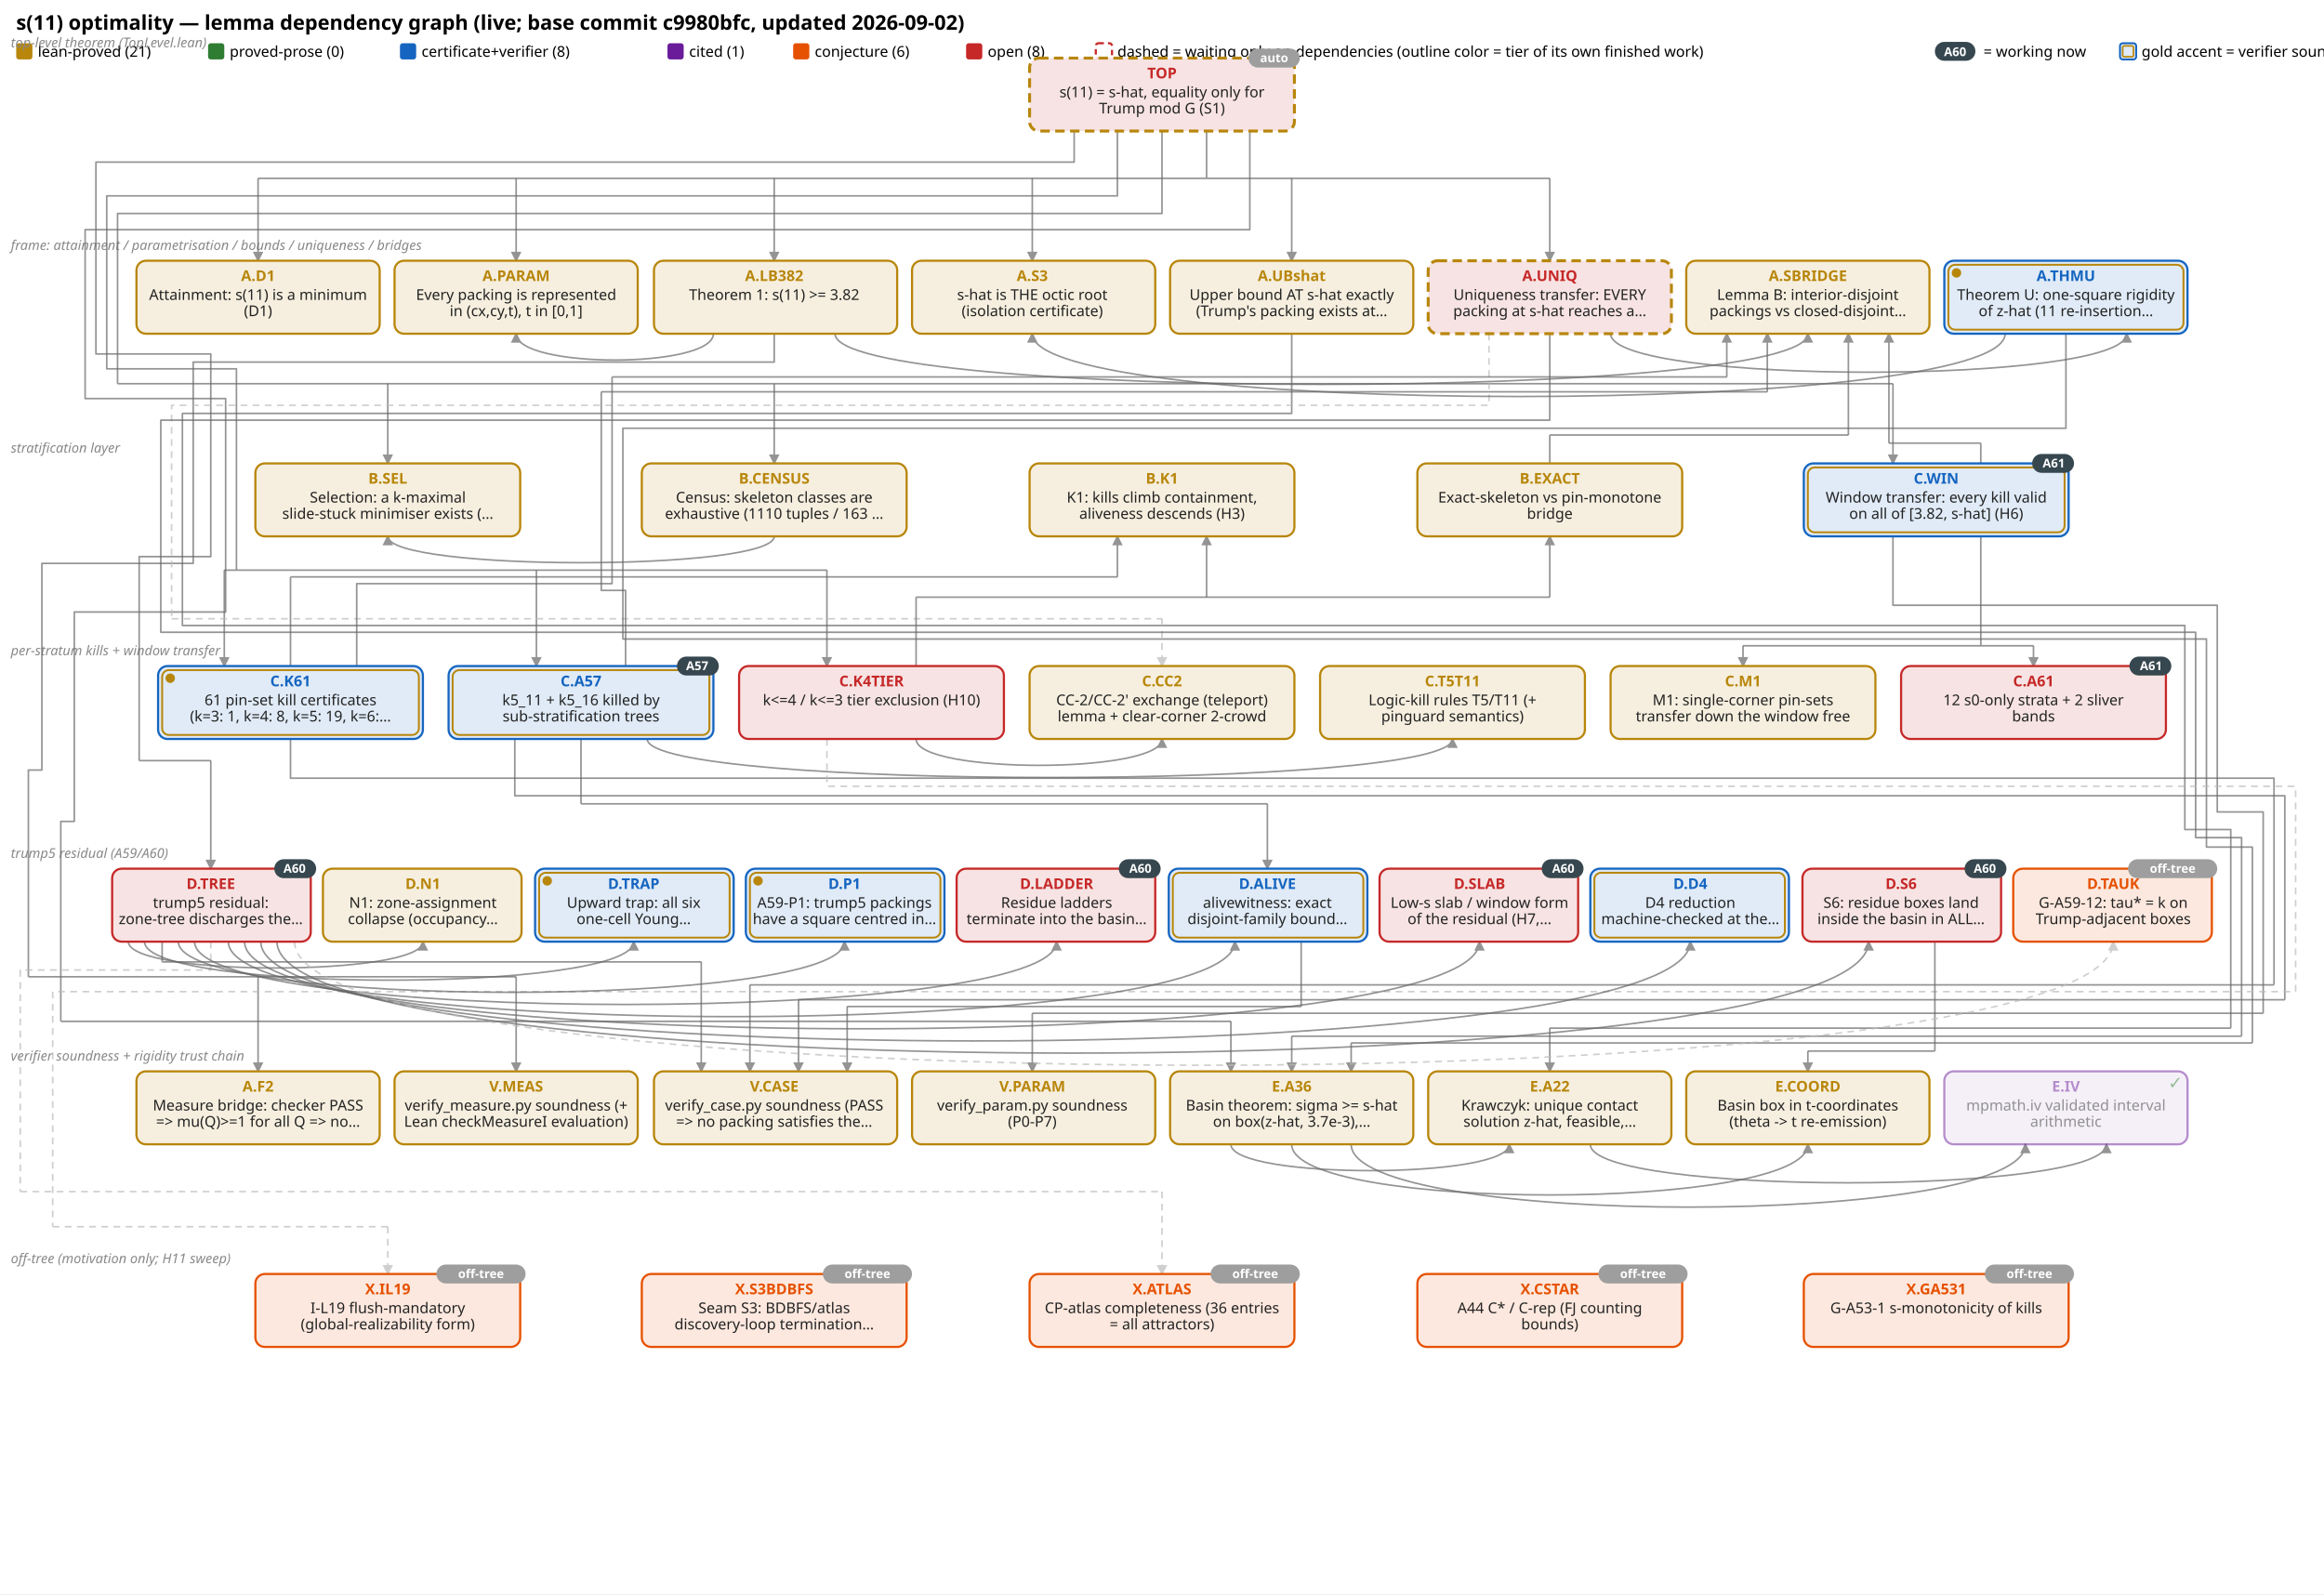
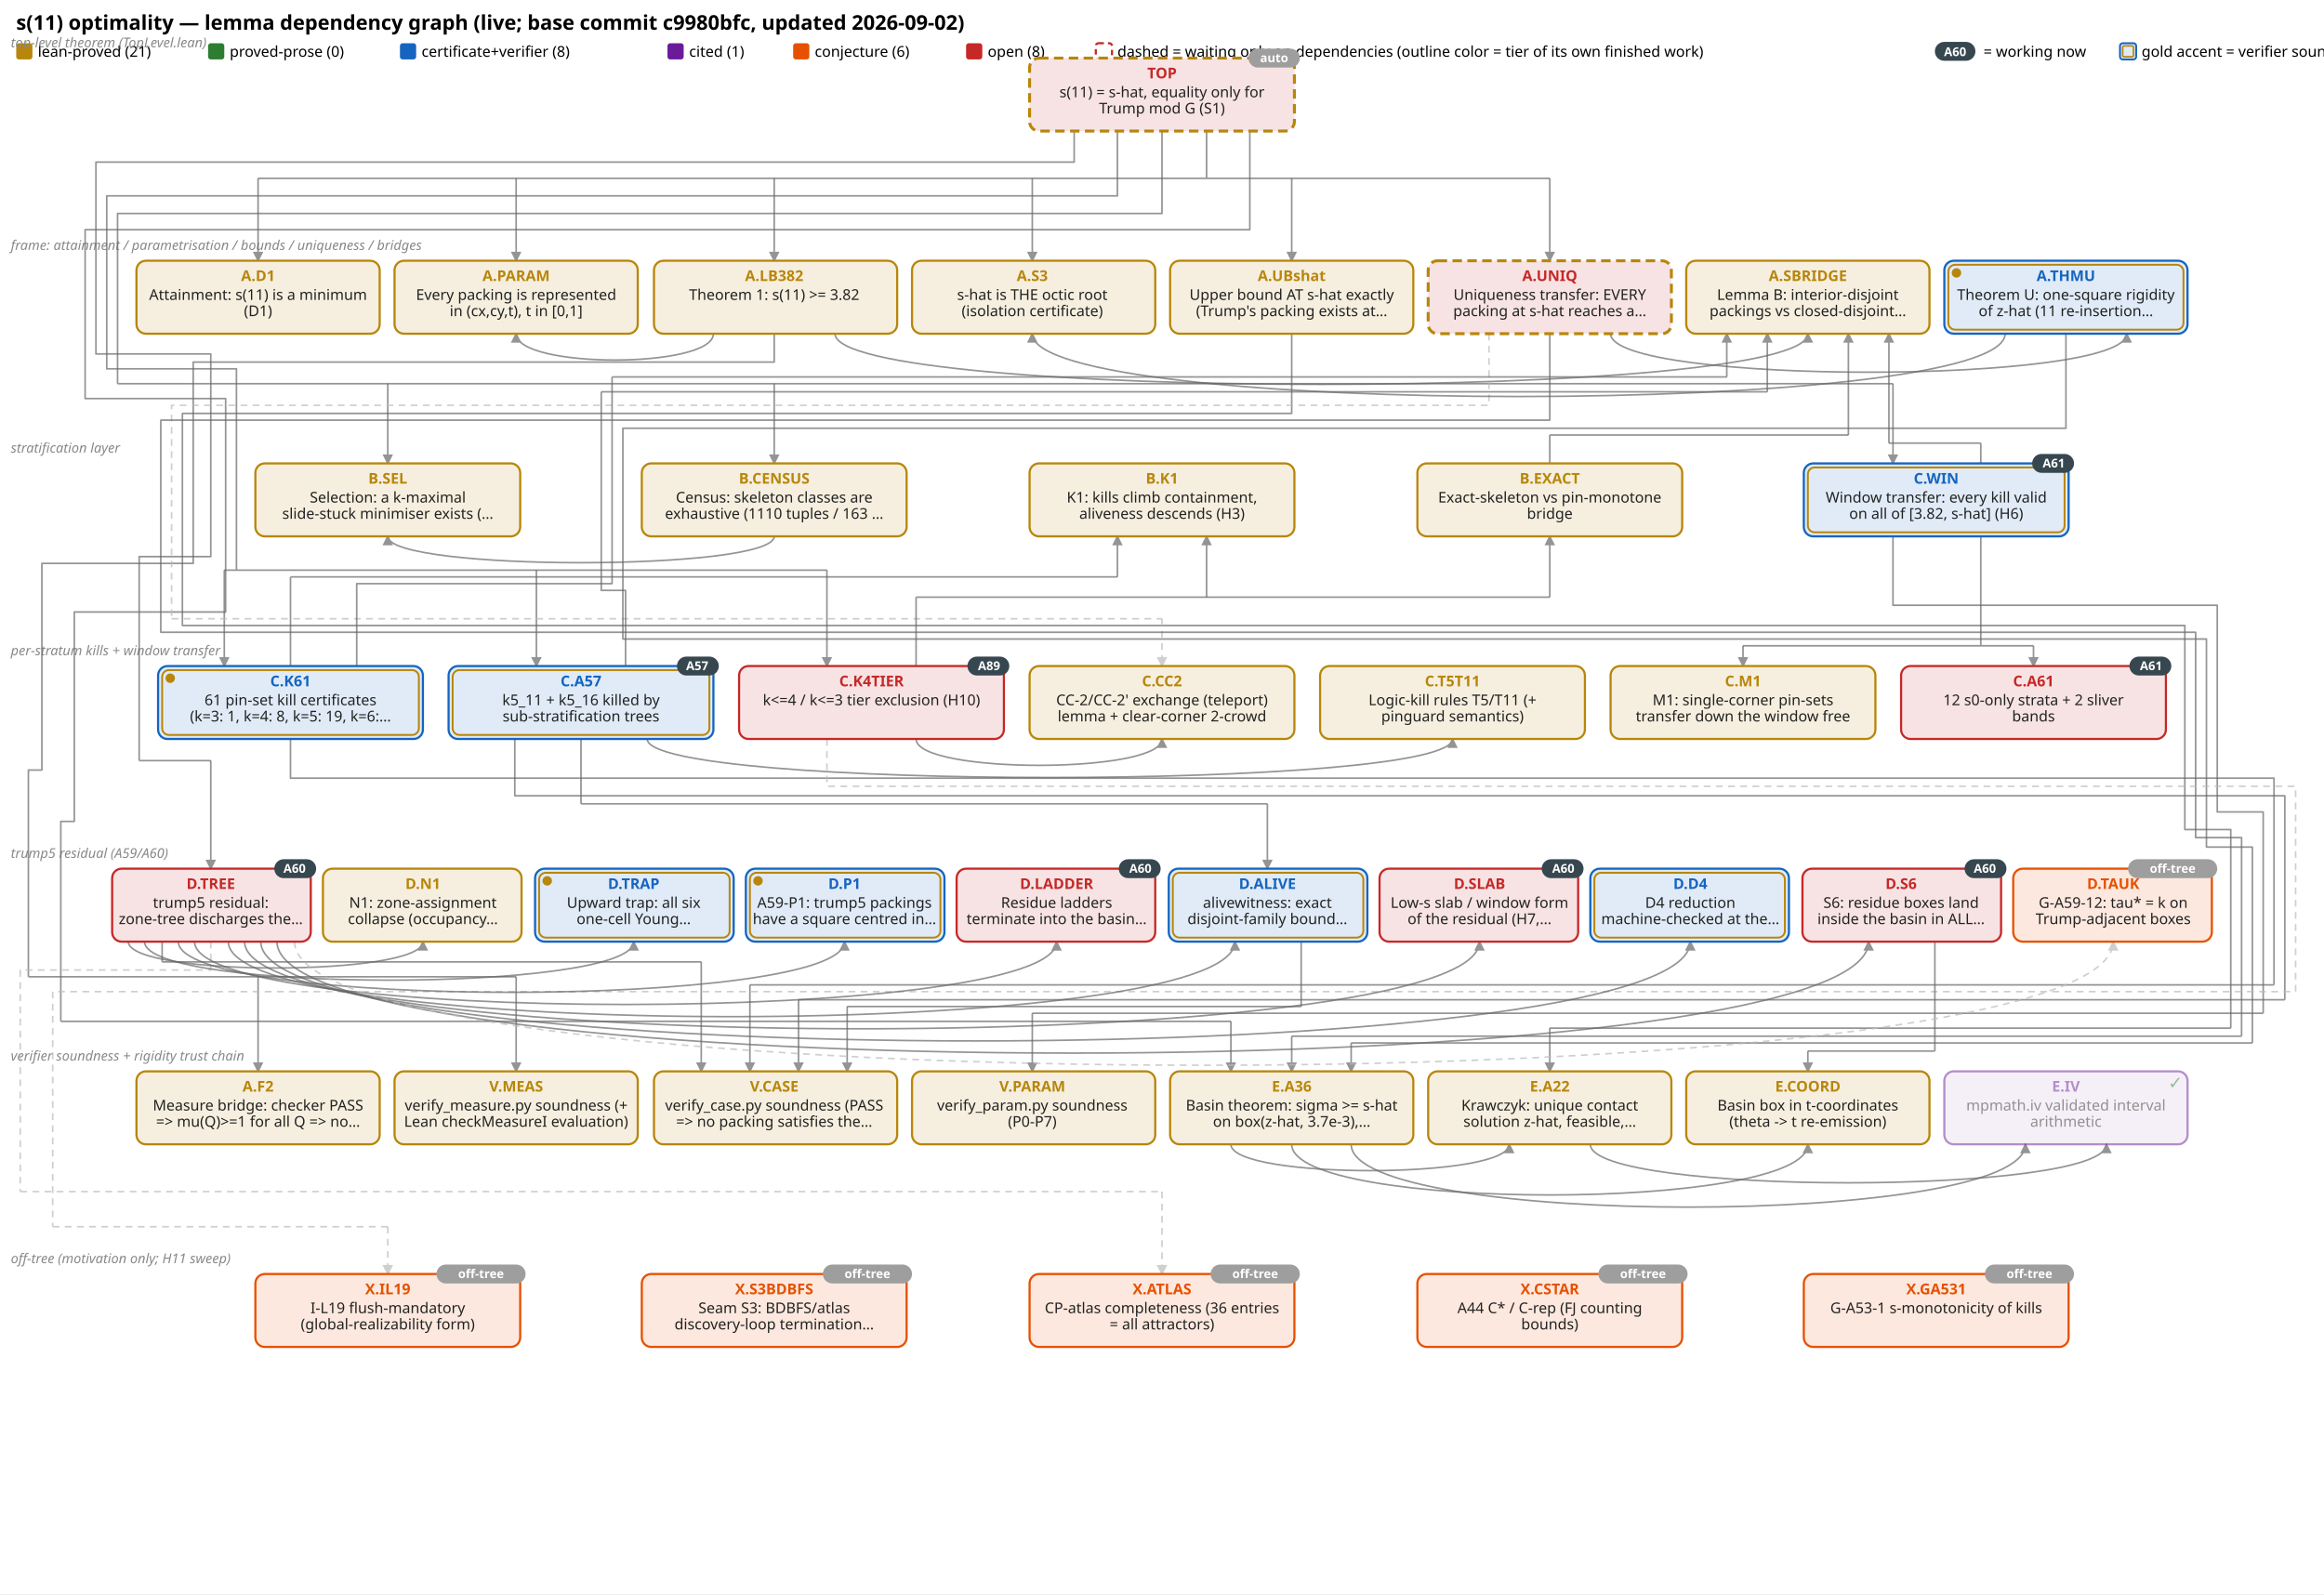
<svg xmlns="http://www.w3.org/2000/svg" width="1720" height="1180" font-family="Segoe UI, sans-serif" font-size="11">
  <defs>
    <marker id="arr" viewBox="0 0 10 10" refX="8.5" refY="5" markerWidth="6.5" markerHeight="6.5" orient="auto-start-reverse">
      <path d="M0,0 L10,5 L0,10 z" fill="#666" />
    </marker>
    <marker id="arrm" viewBox="0 0 10 10" refX="8.5" refY="5" markerWidth="6.5" markerHeight="6.5" orient="auto-start-reverse">
      <path d="M0,0 L10,5 L0,10 z" fill="#bbb" />
    </marker>
  </defs>
  <rect width="1720" height="1180" fill="white" />
  <text x="12" y="22" font-size="15" font-weight="bold">s(11) optimality — lemma dependency graph (live; base commit c9980bfc, updated 2026-09-02)</text>
  <rect x="12" y="32" width="12" height="12" fill="#b8860b" rx="2" />
  <text x="28" y="42">lean-proved (21)</text>
  <rect x="154" y="32" width="12" height="12" fill="#2e7d32" rx="2" />
  <text x="170" y="42">proved-prose (0)</text>
  <rect x="296" y="32" width="12" height="12" fill="#1565c0" rx="2" />
  <text x="312" y="42">certificate+verifier (8)</text>
  <rect x="494" y="32" width="12" height="12" fill="#6a1b9a" rx="2" />
  <text x="510" y="42">cited (1)</text>
  <rect x="587" y="32" width="12" height="12" fill="#e65100" rx="2" />
  <text x="603" y="42">conjecture (6)</text>
  <rect x="715" y="32" width="12" height="12" fill="#c62828" rx="2" />
  <text x="731" y="42">open (8)</text>
  <rect x="811" y="32" width="12" height="12" fill="none" stroke="#c62828" stroke-width="1.6" stroke-dasharray="4,3" rx="2" />
  <text x="827" y="42">dashed = waiting only on dependencies (outline color = tier of its own finished work)</text>
  <rect x="1432" y="31" width="30" height="14" rx="7" fill="#37474f" />
  <text x="1447" y="41.5" text-anchor="middle" fill="white" font-size="9" font-weight="bold">A60</text>
  <text x="1468" y="42">= working now</text>
  <rect x="1569" y="32" width="12" height="12" fill="#1565c0" fill-opacity="0.13" stroke="#1565c0" stroke-width="1.4" rx="2" />
  <rect x="1571" y="34" width="8" height="8" fill="none" stroke="#b8860b" stroke-width="1.2" rx="1" />
  <text x="1585" y="42">gold accent = verifier soundness Lean-proved · hover for details</text>
  <text x="8" y="35.0" font-size="10" fill="#888" font-style="italic">top-level theorem (TopLevel.lean)</text>
  <text x="8" y="185.0" font-size="10" fill="#888" font-style="italic">frame: attainment / parametrisation / bounds / uniqueness / bridges</text>
  <text x="8" y="335.0" font-size="10" fill="#888" font-style="italic">stratification layer</text>
  <text x="8" y="485.0" font-size="10" fill="#888" font-style="italic">per-stratum kills + window transfer</text>
  <text x="8" y="635.0" font-size="10" fill="#888" font-style="italic">trump5 residual (A59/A60)</text>
  <text x="8" y="785.0" font-size="10" fill="#888" font-style="italic">verifier soundness + rigidity trust chain</text>
  <text x="8" y="935.0" font-size="10" fill="#888" font-style="italic">off-tree (motivation only; H11 sweep)</text>
  <g>
    <path d="M 893 97 L 893 132 M 191 132 L 1147 132" fill="none" stroke="#666" stroke-width="1.2" opacity="0.7" stroke-linejoin="round" />
    <path d="M 191 132 L 191 193" fill="none" stroke="#666" stroke-width="1.2" opacity="0.7" marker-end="url(#arr)" />
    <path d="M 382 132 L 382 193" fill="none" stroke="#666" stroke-width="1.2" opacity="0.7" marker-end="url(#arr)" />
    <path d="M 573 132 L 573 193" fill="none" stroke="#666" stroke-width="1.2" opacity="0.7" marker-end="url(#arr)" />
    <path d="M 764 132 L 764 193" fill="none" stroke="#666" stroke-width="1.2" opacity="0.7" marker-end="url(#arr)" />
    <path d="M 956 132 L 956 193" fill="none" stroke="#666" stroke-width="1.2" opacity="0.7" marker-end="url(#arr)" />
    <path d="M 1147 132 L 1147 193" fill="none" stroke="#666" stroke-width="1.2" opacity="0.7" marker-end="url(#arr)" />
  </g>
  <g>
    <path d="M 860 97 L 860 158 L 87 158 L 87 284 M 87 284 L 1401 284" fill="none" stroke="#666" stroke-width="1.2" opacity="0.7" stroke-linejoin="round" />
    <path d="M 287 284 L 287 343" fill="none" stroke="#666" stroke-width="1.2" opacity="0.7" marker-end="url(#arr)" />
    <path d="M 573 284 L 573 343" fill="none" stroke="#666" stroke-width="1.2" opacity="0.7" marker-end="url(#arr)" />
    <path d="M 1401 284 L 1401 343" fill="none" stroke="#666" stroke-width="1.2" opacity="0.7" marker-end="url(#arr)" />
  </g>
  <g>
    <path d="M 827 97 L 827 145 L 79 145 L 79 273 L 175 273 L 175 422 M 166 422 L 612 422" fill="none" stroke="#666" stroke-width="1.2" opacity="0.7" stroke-linejoin="round" />
    <path d="M 166 422 L 166 493" fill="none" stroke="#666" stroke-width="1.2" opacity="0.7" marker-end="url(#arr)" />
    <path d="M 397 422 L 397 493" fill="none" stroke="#666" stroke-width="1.2" opacity="0.7" marker-end="url(#arr)" />
    <path d="M 612 422 L 612 493" fill="none" stroke="#666" stroke-width="1.2" opacity="0.7" marker-end="url(#arr)" />
  </g>
  <g>
    <path d="M 795 97 L 795 120 L 71 120 L 71 262 L 156 262 L 156 412 L 103 412 L 103 563 M 103 563 L 156 563" fill="none" stroke="#666" stroke-width="1.2" opacity="0.7" stroke-linejoin="round" />
    <path d="M 156 563 L 156 643" fill="none" stroke="#666" stroke-width="1.2" opacity="0.7" marker-end="url(#arr)" />
  </g>
  <g>
    <path d="M 925 97 L 925 170 L 63 170 L 63 295 L 167 295 L 167 453 L 55 453 L 55 608 L 45 608 L 45 756 M 45 756 L 911 756" fill="none" stroke="#666" stroke-width="1.2" opacity="0.7" stroke-linejoin="round" />
    <path d="M 911 756 L 911 793" fill="none" stroke="#666" stroke-width="1.2" opacity="0.7" marker-end="url(#arr)" />
  </g>
  <g>
    <path d="M 573 247 L 573 268 L 143 268 L 143 417 L 31 417 L 31 570 L 21 570 L 21 723 M 21 723 L 382 723" fill="none" stroke="#666" stroke-width="1.2" opacity="0.7" stroke-linejoin="round" />
    <path d="M 191 723 L 191 793" fill="none" stroke="#666" stroke-width="1.2" opacity="0.7" marker-end="url(#arr)" />
    <path d="M 382 723 L 382 793" fill="none" stroke="#666" stroke-width="1.2" opacity="0.7" marker-end="url(#arr)" />
  </g>
  <g>
    <path d="M 956 247 L 956 306 L 135 306 L 135 463 L 1617 463 L 1617 614 L 1651 614 L 1651 761 M 1147 761 L 1651 761" fill="none" stroke="#666" stroke-width="1.2" opacity="0.7" stroke-linejoin="round" />
    <path d="M 1147 761 L 1147 793" fill="none" stroke="#666" stroke-width="1.2" opacity="0.7" marker-end="url(#arr)" />
  </g>
  <g>
    <path d="M 1102 247 L 1102 300 L 127 300 L 127 458 M 127 458 L 860 458" fill="none" stroke="#bbb" stroke-width="1.2" stroke-dasharray="5,4" opacity="0.7" stroke-linejoin="round" />
    <path d="M 860 458 L 860 493" fill="none" stroke="#bbb" stroke-width="1.2" stroke-dasharray="5,4" opacity="0.7" marker-end="url(#arrm)" />
  </g>
  <g>
    <path d="M 1147 247 L 1147 311 L 119 311 L 119 468 L 1625 468 L 1625 620 L 1659 620 L 1659 767 M 956 767 L 1659 767" fill="none" stroke="#666" stroke-width="1.2" opacity="0.7" stroke-linejoin="round" />
    <path d="M 956 767 L 956 793" fill="none" stroke="#666" stroke-width="1.2" opacity="0.7" marker-end="url(#arr)" />
  </g>
  <g>
    <path d="M 1529 247 L 1529 317 L 461 317 L 461 473 L 1633 473 L 1633 627 L 1667 627 L 1667 772 M 1000 772 L 1667 772" fill="none" stroke="#666" stroke-width="1.2" opacity="0.7" stroke-linejoin="round" />
    <path d="M 1000 772 L 1000 793" fill="none" stroke="#666" stroke-width="1.2" opacity="0.7" marker-end="url(#arr)" />
  </g>
  <g>
    <path d="M 1147 343 L 1147 322 M 1147 322 L 1368 322" fill="none" stroke="#666" stroke-width="1.2" opacity="0.7" stroke-linejoin="round" />
    <path d="M 1368 322 L 1368 247" fill="none" stroke="#666" stroke-width="1.2" opacity="0.7" marker-end="url(#arr)" />
  </g>
  <g>
    <path d="M 1466 397 L 1466 478 M 1290 478 L 1505 478" fill="none" stroke="#666" stroke-width="1.2" opacity="0.7" stroke-linejoin="round" />
    <path d="M 1290 478 L 1290 493" fill="none" stroke="#666" stroke-width="1.2" opacity="0.7" marker-end="url(#arr)" />
    <path d="M 1505 478 L 1505 493" fill="none" stroke="#666" stroke-width="1.2" opacity="0.7" marker-end="url(#arr)" />
  </g>
  <g>
    <path d="M 1401 397 L 1401 448 L 1641 448 L 1641 601 L 1675 601 L 1675 750 M 764 750 L 1675 750" fill="none" stroke="#666" stroke-width="1.2" opacity="0.7" stroke-linejoin="round" />
    <path d="M 764 750 L 764 793" fill="none" stroke="#666" stroke-width="1.2" opacity="0.7" marker-end="url(#arr)" />
  </g>
  <g>
    <path d="M 1466 343 L 1466 328 M 1398 328 L 1466 328" fill="none" stroke="#666" stroke-width="1.2" opacity="0.7" stroke-linejoin="round" />
    <path d="M 1398 328 L 1398 247" fill="none" stroke="#666" stroke-width="1.2" opacity="0.7" marker-end="url(#arr)" />
  </g>
  <g>
    <path d="M 215 547 L 215 576 L 1683 576 L 1683 729 M 555 729 L 1683 729" fill="none" stroke="#666" stroke-width="1.2" opacity="0.7" stroke-linejoin="round" />
    <path d="M 555 729 L 555 793" fill="none" stroke="#666" stroke-width="1.2" opacity="0.7" marker-end="url(#arr)" />
  </g>
  <g>
    <path d="M 215 493 L 215 427 M 215 427 L 827 427" fill="none" stroke="#666" stroke-width="1.2" opacity="0.7" stroke-linejoin="round" />
    <path d="M 827 427 L 827 397" fill="none" stroke="#666" stroke-width="1.2" opacity="0.7" marker-end="url(#arr)" />
  </g>
  <g>
    <path d="M 264 493 L 264 432 L 453 432 L 453 279 M 453 279 L 1278 279" fill="none" stroke="#666" stroke-width="1.2" opacity="0.7" stroke-linejoin="round" />
    <path d="M 1278 279 L 1278 247" fill="none" stroke="#666" stroke-width="1.2" opacity="0.7" marker-end="url(#arr)" />
  </g>
  <g>
    <path d="M 381 547 L 381 589 L 1691 589 L 1691 740 M 591 740 L 1691 740" fill="none" stroke="#666" stroke-width="1.2" opacity="0.7" stroke-linejoin="round" />
    <path d="M 591 740 L 591 793" fill="none" stroke="#666" stroke-width="1.2" opacity="0.7" marker-end="url(#arr)" />
  </g>
  <g>
    <path d="M 430 547 L 430 595 M 430 595 L 938 595" fill="none" stroke="#666" stroke-width="1.2" opacity="0.7" stroke-linejoin="round" />
    <path d="M 938 595 L 938 643" fill="none" stroke="#666" stroke-width="1.2" opacity="0.7" marker-end="url(#arr)" />
  </g>
  <g>
    <path d="M 463 493 L 463 437 L 445 437 L 445 290 M 445 290 L 1308 290" fill="none" stroke="#666" stroke-width="1.2" opacity="0.7" stroke-linejoin="round" />
    <path d="M 1308 290 L 1308 247" fill="none" stroke="#666" stroke-width="1.2" opacity="0.7" marker-end="url(#arr)" />
  </g>
  <g>
    <path d="M 678 493 L 678 442 M 678 442 L 1147 442" fill="none" stroke="#666" stroke-width="1.2" opacity="0.7" stroke-linejoin="round" />
    <path d="M 893 442 L 893 397" fill="none" stroke="#666" stroke-width="1.2" opacity="0.7" marker-end="url(#arr)" />
    <path d="M 1147 442 L 1147 397" fill="none" stroke="#666" stroke-width="1.2" opacity="0.7" marker-end="url(#arr)" />
  </g>
  <g>
    <path d="M 612 547 L 612 582 L 1699 582 L 1699 734 L 39 734 L 39 908 M 39 908 L 287 908" fill="none" stroke="#bbb" stroke-width="1.2" stroke-dasharray="5,4" opacity="0.7" stroke-linejoin="round" />
    <path d="M 287 908 L 287 943" fill="none" stroke="#bbb" stroke-width="1.2" stroke-dasharray="5,4" opacity="0.7" marker-end="url(#arrm)" />
  </g>
  <g>
    <path d="M 120 697 L 120 712 M 120 712 L 519 712" fill="none" stroke="#666" stroke-width="1.2" opacity="0.7" stroke-linejoin="round" />
    <path d="M 519 712 L 519 793" fill="none" stroke="#666" stroke-width="1.2" opacity="0.7" marker-end="url(#arr)" />
  </g>
  <g>
    <path d="M 156 697 L 156 718 L 15 718 L 15 882 M 15 882 L 860 882" fill="none" stroke="#bbb" stroke-width="1.2" stroke-dasharray="5,4" opacity="0.7" stroke-linejoin="round" />
    <path d="M 860 882 L 860 943" fill="none" stroke="#bbb" stroke-width="1.2" stroke-dasharray="5,4" opacity="0.7" marker-end="url(#arrm)" />
  </g>
  <g>
    <path d="M 963 697 L 963 745 M 627 745 L 963 745" fill="none" stroke="#666" stroke-width="1.2" opacity="0.7" stroke-linejoin="round" />
    <path d="M 627 745 L 627 793" fill="none" stroke="#666" stroke-width="1.2" opacity="0.7" marker-end="url(#arr)" />
  </g>
  <g>
    <path d="M 1432 697 L 1432 778 M 1338 778 L 1432 778" fill="none" stroke="#666" stroke-width="1.2" opacity="0.7" stroke-linejoin="round" />
    <path d="M 1338 778 L 1338 793" fill="none" stroke="#666" stroke-width="1.2" opacity="0.7" marker-end="url(#arr)" />
  </g>
  <g>
    <path d="M 528 247 C 528 273 382 273 382 247" fill="none" stroke="#666" stroke-width="1.2" opacity="0.7" marker-end="url(#arr)" />
  </g>
  <g>
    <path d="M 573 397 C 573 423 287 423 287 397" fill="none" stroke="#666" stroke-width="1.2" opacity="0.7" marker-end="url(#arr)" />
  </g>
  <g>
    <path d="M 479 547 C 479 585 1075 585 1075 547" fill="none" stroke="#666" stroke-width="1.2" opacity="0.7" marker-end="url(#arr)" />
  </g>
  <g>
    <path d="M 678 547 C 678 573 860 573 860 547" fill="none" stroke="#666" stroke-width="1.2" opacity="0.7" marker-end="url(#arr)" />
  </g>
  <g>
    <path d="M 95 697 C 95 723 313 723 313 697" fill="none" stroke="#666" stroke-width="1.2" opacity="0.7" marker-end="url(#arr)" />
  </g>
  <g>
    <path d="M 107 697 C 107 735 469 735 469 697" fill="none" stroke="#666" stroke-width="1.2" opacity="0.7" marker-end="url(#arr)" />
  </g>
  <g>
    <path d="M 132 697 C 132 747 625 747 625 697" fill="none" stroke="#666" stroke-width="1.2" opacity="0.7" marker-end="url(#arr)" />
  </g>
  <g>
    <path d="M 144 697 C 144 759 782 759 782 697" fill="none" stroke="#666" stroke-width="1.2" opacity="0.7" marker-end="url(#arr)" />
  </g>
  <g>
    <path d="M 169 697 C 169 771 914 771 914 697" fill="none" stroke="#666" stroke-width="1.2" opacity="0.7" marker-end="url(#arr)" />
  </g>
  <g>
    <path d="M 181 697 C 181 783 1095 783 1095 697" fill="none" stroke="#666" stroke-width="1.2" opacity="0.7" marker-end="url(#arr)" />
  </g>
  <g>
    <path d="M 193 697 C 193 795 1251 795 1251 697" fill="none" stroke="#666" stroke-width="1.2" opacity="0.7" marker-end="url(#arr)" />
  </g>
  <g>
    <path d="M 205 697 C 205 807 1383 807 1383 697" fill="none" stroke="#666" stroke-width="1.2" opacity="0.7" marker-end="url(#arr)" />
  </g>
  <g>
    <path d="M 218 697 C 218 819 1564 819 1564 697" fill="none" stroke="#bbb" stroke-width="1.2" stroke-dasharray="5,4" opacity="0.7" marker-end="url(#arrm)" />
  </g>
  <g>
    <path d="M 911 847 C 911 873 1117 873 1117 847" fill="none" stroke="#666" stroke-width="1.2" opacity="0.7" marker-end="url(#arr)" />
  </g>
  <g>
    <path d="M 1000 847 C 1000 909 1499 909 1499 847" fill="none" stroke="#666" stroke-width="1.2" opacity="0.7" marker-end="url(#arr)" />
  </g>
  <g>
    <path d="M 956 847 C 956 897 1338 897 1338 847" fill="none" stroke="#666" stroke-width="1.2" opacity="0.7" marker-end="url(#arr)" />
  </g>
  <g>
    <path d="M 1177 847 C 1177 885 1559 885 1559 847" fill="none" stroke="#666" stroke-width="1.2" opacity="0.7" marker-end="url(#arr)" />
  </g>
  <g>
    <path d="M 618 247 C 618 297 1338 297 1338 247" fill="none" stroke="#666" stroke-width="1.2" opacity="0.7" marker-end="url(#arr)" />
  </g>
  <g>
    <path d="M 1192 247 C 1192 285 1574 285 1574 247" fill="none" stroke="#666" stroke-width="1.2" opacity="0.7" marker-end="url(#arr)" />
  </g>
  <g>
    <path d="M 1484 247 C 1484 309 764 309 764 247" fill="none" stroke="#666" stroke-width="1.2" opacity="0.7" marker-end="url(#arr)" />
  </g>
  <g>
    <rect x="762" y="43" width="196" height="54" rx="7" fill="white" />
    <rect x="762" y="43" width="196" height="54" rx="7" fill="#c62828" fill-opacity="0.13" stroke="#b8860b" stroke-width="2.2" stroke-dasharray="7,4" />
    <text x="860" y="58" text-anchor="middle" font-weight="bold" fill="#c62828">TOP</text>
    <text x="860" y="72" text-anchor="middle" fill="#222">s(11) = s-hat, equality only for</text>
    <text x="860" y="84" text-anchor="middle" fill="#222">Trump mod G (S1)</text>
    <rect x="924" y="36" width="38" height="14" rx="7" fill="#9e9e9e" />
    <text x="943" y="46" text-anchor="middle" fill="white" font-size="9" font-weight="bold">auto</text>
  </g>
  <g>
    <rect x="101" y="193" width="180" height="54" rx="7" fill="white" />
    <rect x="101" y="193" width="180" height="54" rx="7" fill="#b8860b" fill-opacity="0.13" stroke="#b8860b" stroke-width="1.6" />
    <text x="191" y="208" text-anchor="middle" font-weight="bold" fill="#b8860b">A.D1</text>
    <text x="191" y="222" text-anchor="middle" fill="#222">Attainment: s(11) is a minimum</text>
    <text x="191" y="234" text-anchor="middle" fill="#222">(D1)</text>
  </g>
  <g>
    <rect x="292" y="193" width="180" height="54" rx="7" fill="white" />
    <rect x="292" y="193" width="180" height="54" rx="7" fill="#b8860b" fill-opacity="0.13" stroke="#b8860b" stroke-width="1.6" />
    <text x="382" y="208" text-anchor="middle" font-weight="bold" fill="#b8860b">A.PARAM</text>
    <text x="382" y="222" text-anchor="middle" fill="#222">Every packing is represented</text>
    <text x="382" y="234" text-anchor="middle" fill="#222">in (cx,cy,t), t in [0,1]</text>
  </g>
  <g>
    <rect x="484" y="193" width="180" height="54" rx="7" fill="white" />
    <rect x="484" y="193" width="180" height="54" rx="7" fill="#b8860b" fill-opacity="0.13" stroke="#b8860b" stroke-width="1.6" />
    <text x="573" y="208" text-anchor="middle" font-weight="bold" fill="#b8860b">A.LB382</text>
    <text x="573" y="222" text-anchor="middle" fill="#222">Theorem 1: s(11) &gt;= 3.82</text>
  </g>
  <g>
    <rect x="675" y="193" width="180" height="54" rx="7" fill="white" />
    <rect x="675" y="193" width="180" height="54" rx="7" fill="#b8860b" fill-opacity="0.13" stroke="#b8860b" stroke-width="1.6" />
    <text x="764" y="208" text-anchor="middle" font-weight="bold" fill="#b8860b">A.S3</text>
    <text x="764" y="222" text-anchor="middle" fill="#222">s-hat is THE octic root</text>
    <text x="764" y="234" text-anchor="middle" fill="#222">(isolation certificate)</text>
  </g>
  <g>
    <rect x="866" y="193" width="180" height="54" rx="7" fill="white" />
    <rect x="866" y="193" width="180" height="54" rx="7" fill="#b8860b" fill-opacity="0.13" stroke="#b8860b" stroke-width="1.6" />
    <text x="956" y="208" text-anchor="middle" font-weight="bold" fill="#b8860b">A.UBshat</text>
    <text x="956" y="222" text-anchor="middle" fill="#222">Upper bound AT s-hat exactly</text>
    <text x="956" y="234" text-anchor="middle" fill="#222">(Trump's packing exists at…</text>
  </g>
  <g>
    <rect x="1057" y="193" width="180" height="54" rx="7" fill="white" />
    <rect x="1057" y="193" width="180" height="54" rx="7" fill="#c62828" fill-opacity="0.13" stroke="#b8860b" stroke-width="2.2" stroke-dasharray="7,4" />
    <text x="1147" y="208" text-anchor="middle" font-weight="bold" fill="#c62828">A.UNIQ</text>
    <text x="1147" y="222" text-anchor="middle" fill="#222">Uniqueness transfer: EVERY</text>
    <text x="1147" y="234" text-anchor="middle" fill="#222">packing at s-hat reaches a…</text>
  </g>
  <g>
    <rect x="1248" y="193" width="180" height="54" rx="7" fill="white" />
    <rect x="1248" y="193" width="180" height="54" rx="7" fill="#b8860b" fill-opacity="0.13" stroke="#b8860b" stroke-width="1.6" />
    <text x="1338" y="208" text-anchor="middle" font-weight="bold" fill="#b8860b">A.SBRIDGE</text>
    <text x="1338" y="222" text-anchor="middle" fill="#222">Lemma B: interior-disjoint</text>
    <text x="1338" y="234" text-anchor="middle" fill="#222">packings vs closed-disjoint…</text>
  </g>
  <g>
    <rect x="1439" y="193" width="180" height="54" rx="7" fill="white" />
    <rect x="1439" y="193" width="180" height="54" rx="7" fill="#1565c0" fill-opacity="0.13" stroke="#1565c0" stroke-width="1.6" />
    <rect x="1442" y="196" width="174" height="48" rx="5" fill="none" stroke="#b8860b" stroke-width="1.4" />
    <circle cx="1448" cy="202" r="3.5" fill="#b8860b" />
    <text x="1529" y="208" text-anchor="middle" font-weight="bold" fill="#1565c0">A.THMU</text>
    <text x="1529" y="222" text-anchor="middle" fill="#222">Theorem U: one-square rigidity</text>
    <text x="1529" y="234" text-anchor="middle" fill="#222">of z-hat (11 re-insertion…</text>
  </g>
  <g>
    <rect x="189" y="343" width="196" height="54" rx="7" fill="white" />
    <rect x="189" y="343" width="196" height="54" rx="7" fill="#b8860b" fill-opacity="0.13" stroke="#b8860b" stroke-width="1.6" />
    <text x="287" y="358" text-anchor="middle" font-weight="bold" fill="#b8860b">B.SEL</text>
    <text x="287" y="372" text-anchor="middle" fill="#222">Selection: a k-maximal</text>
    <text x="287" y="384" text-anchor="middle" fill="#222">slide-stuck minimiser exists (…</text>
  </g>
  <g>
    <rect x="475" y="343" width="196" height="54" rx="7" fill="white" />
    <rect x="475" y="343" width="196" height="54" rx="7" fill="#b8860b" fill-opacity="0.13" stroke="#b8860b" stroke-width="1.6" />
    <text x="573" y="358" text-anchor="middle" font-weight="bold" fill="#b8860b">B.CENSUS</text>
    <text x="573" y="372" text-anchor="middle" fill="#222">Census: skeleton classes are</text>
    <text x="573" y="384" text-anchor="middle" fill="#222">exhaustive (1110 tuples / 163 …</text>
  </g>
  <g>
    <rect x="762" y="343" width="196" height="54" rx="7" fill="white" />
    <rect x="762" y="343" width="196" height="54" rx="7" fill="#b8860b" fill-opacity="0.13" stroke="#b8860b" stroke-width="1.6" />
    <text x="860" y="358" text-anchor="middle" font-weight="bold" fill="#b8860b">B.K1</text>
    <text x="860" y="372" text-anchor="middle" fill="#222">K1: kills climb containment,</text>
    <text x="860" y="384" text-anchor="middle" fill="#222">aliveness descends (H3)</text>
  </g>
  <g>
    <rect x="1049" y="343" width="196" height="54" rx="7" fill="white" />
    <rect x="1049" y="343" width="196" height="54" rx="7" fill="#b8860b" fill-opacity="0.13" stroke="#b8860b" stroke-width="1.6" />
    <text x="1147" y="358" text-anchor="middle" font-weight="bold" fill="#b8860b">B.EXACT</text>
    <text x="1147" y="372" text-anchor="middle" fill="#222">Exact-skeleton vs pin-monotone</text>
    <text x="1147" y="384" text-anchor="middle" fill="#222">bridge</text>
  </g>
  <g>
    <rect x="1335" y="343" width="196" height="54" rx="7" fill="white" />
    <rect x="1335" y="343" width="196" height="54" rx="7" fill="#1565c0" fill-opacity="0.13" stroke="#1565c0" stroke-width="1.6" />
    <rect x="1338" y="346" width="190" height="48" rx="5" fill="none" stroke="#b8860b" stroke-width="1.4" />
    <text x="1433" y="358" text-anchor="middle" font-weight="bold" fill="#1565c0">C.WIN</text>
    <text x="1433" y="372" text-anchor="middle" fill="#222">Window transfer: every kill valid</text>
    <text x="1433" y="384" text-anchor="middle" fill="#222">on all of [3.82, s-hat] (H6)</text>
    <rect x="1504" y="336" width="31" height="14" rx="7" fill="#37474f" />
    <text x="1520" y="346" text-anchor="middle" fill="white" font-size="9" font-weight="bold">A61</text>
  </g>
  <g>
    <rect x="117" y="493" width="196" height="54" rx="7" fill="white" />
    <rect x="117" y="493" width="196" height="54" rx="7" fill="#1565c0" fill-opacity="0.13" stroke="#1565c0" stroke-width="1.6" />
    <rect x="120" y="496" width="190" height="48" rx="5" fill="none" stroke="#b8860b" stroke-width="1.4" />
    <circle cx="126" cy="502" r="3.5" fill="#b8860b" />
    <text x="215" y="508" text-anchor="middle" font-weight="bold" fill="#1565c0">C.K61</text>
    <text x="215" y="522" text-anchor="middle" fill="#222">61 pin-set kill certificates</text>
    <text x="215" y="534" text-anchor="middle" fill="#222">(k=3: 1, k=4: 8, k=5: 19, k=6:…</text>
  </g>
  <g>
    <rect x="332" y="493" width="196" height="54" rx="7" fill="white" />
    <rect x="332" y="493" width="196" height="54" rx="7" fill="#1565c0" fill-opacity="0.13" stroke="#1565c0" stroke-width="1.6" />
    <rect x="335" y="496" width="190" height="48" rx="5" fill="none" stroke="#b8860b" stroke-width="1.4" />
    <text x="430" y="508" text-anchor="middle" font-weight="bold" fill="#1565c0">C.A57</text>
    <text x="430" y="522" text-anchor="middle" fill="#222">k5_11 + k5_16 killed by</text>
    <text x="430" y="534" text-anchor="middle" fill="#222">sub-stratification trees</text>
    <rect x="501" y="486" width="31" height="14" rx="7" fill="#37474f" />
    <text x="516" y="496" text-anchor="middle" fill="white" font-size="9" font-weight="bold">A57</text>
  </g>
  <g>
    <rect x="547" y="493" width="196" height="54" rx="7" fill="white" />
    <rect x="547" y="493" width="196" height="54" rx="7" fill="#c62828" fill-opacity="0.13" stroke="#c62828" stroke-width="1.6" />
    <text x="645" y="508" text-anchor="middle" font-weight="bold" fill="#c62828">C.K4TIER</text>
    <text x="645" y="522" text-anchor="middle" fill="#222">k&lt;=4 / k&lt;=3 tier exclusion (H10)</text>
+     <rect x="716" y="486" width="31" height="14" rx="7" fill="#37474f" />
+     <text x="732" y="496" text-anchor="middle" fill="white" font-size="9" font-weight="bold">A89</text>
  </g>
  <g>
    <rect x="762" y="493" width="196" height="54" rx="7" fill="white" />
    <rect x="762" y="493" width="196" height="54" rx="7" fill="#b8860b" fill-opacity="0.13" stroke="#b8860b" stroke-width="1.6" />
    <text x="860" y="508" text-anchor="middle" font-weight="bold" fill="#b8860b">C.CC2</text>
    <text x="860" y="522" text-anchor="middle" fill="#222">CC-2/CC-2' exchange (teleport)</text>
    <text x="860" y="534" text-anchor="middle" fill="#222">lemma + clear-corner 2-crowd</text>
  </g>
  <g>
    <rect x="977" y="493" width="196" height="54" rx="7" fill="white" />
    <rect x="977" y="493" width="196" height="54" rx="7" fill="#b8860b" fill-opacity="0.13" stroke="#b8860b" stroke-width="1.6" />
    <text x="1075" y="508" text-anchor="middle" font-weight="bold" fill="#b8860b">C.T5T11</text>
    <text x="1075" y="522" text-anchor="middle" fill="#222">Logic-kill rules T5/T11 (+</text>
    <text x="1075" y="534" text-anchor="middle" fill="#222">pinguard semantics)</text>
  </g>
  <g>
    <rect x="1192" y="493" width="196" height="54" rx="7" fill="white" />
    <rect x="1192" y="493" width="196" height="54" rx="7" fill="#b8860b" fill-opacity="0.13" stroke="#b8860b" stroke-width="1.6" />
    <text x="1290" y="508" text-anchor="middle" font-weight="bold" fill="#b8860b">C.M1</text>
    <text x="1290" y="522" text-anchor="middle" fill="#222">M1: single-corner pin-sets</text>
    <text x="1290" y="534" text-anchor="middle" fill="#222">transfer down the window free</text>
  </g>
  <g>
    <rect x="1407" y="493" width="196" height="54" rx="7" fill="white" />
    <rect x="1407" y="493" width="196" height="54" rx="7" fill="#c62828" fill-opacity="0.13" stroke="#c62828" stroke-width="1.6" />
    <text x="1505" y="508" text-anchor="middle" font-weight="bold" fill="#c62828">C.A61</text>
    <text x="1505" y="522" text-anchor="middle" fill="#222">12 s0-only strata + 2 sliver</text>
    <text x="1505" y="534" text-anchor="middle" fill="#222">bands</text>
    <rect x="1576" y="486" width="31" height="14" rx="7" fill="#37474f" />
    <text x="1592" y="496" text-anchor="middle" fill="white" font-size="9" font-weight="bold">A61</text>
  </g>
  <g>
    <rect x="83" y="643" width="147" height="54" rx="7" fill="white" />
    <rect x="83" y="643" width="147" height="54" rx="7" fill="#c62828" fill-opacity="0.13" stroke="#c62828" stroke-width="1.6" />
    <text x="156" y="658" text-anchor="middle" font-weight="bold" fill="#c62828">D.TREE</text>
    <text x="156" y="672" text-anchor="middle" fill="#222">trump5 residual:</text>
    <text x="156" y="684" text-anchor="middle" fill="#222">zone-tree discharges the…</text>
    <rect x="203" y="636" width="31" height="14" rx="7" fill="#37474f" />
    <text x="218" y="646" text-anchor="middle" fill="white" font-size="9" font-weight="bold">A60</text>
  </g>
  <g>
    <rect x="239" y="643" width="147" height="54" rx="7" fill="white" />
    <rect x="239" y="643" width="147" height="54" rx="7" fill="#b8860b" fill-opacity="0.13" stroke="#b8860b" stroke-width="1.6" />
    <text x="313" y="658" text-anchor="middle" font-weight="bold" fill="#b8860b">D.N1</text>
    <text x="313" y="672" text-anchor="middle" fill="#222">N1: zone-assignment</text>
    <text x="313" y="684" text-anchor="middle" fill="#222">collapse (occupancy…</text>
  </g>
  <g>
    <rect x="396" y="643" width="147" height="54" rx="7" fill="white" />
    <rect x="396" y="643" width="147" height="54" rx="7" fill="#1565c0" fill-opacity="0.13" stroke="#1565c0" stroke-width="1.6" />
    <rect x="399" y="646" width="141" height="48" rx="5" fill="none" stroke="#b8860b" stroke-width="1.4" />
    <circle cx="405" cy="652" r="3.5" fill="#b8860b" />
    <text x="469" y="658" text-anchor="middle" font-weight="bold" fill="#1565c0">D.TRAP</text>
    <text x="469" y="672" text-anchor="middle" fill="#222">Upward trap: all six</text>
    <text x="469" y="684" text-anchor="middle" fill="#222">one-cell Young…</text>
  </g>
  <g>
    <rect x="552" y="643" width="147" height="54" rx="7" fill="white" />
    <rect x="552" y="643" width="147" height="54" rx="7" fill="#1565c0" fill-opacity="0.13" stroke="#1565c0" stroke-width="1.6" />
    <rect x="555" y="646" width="141" height="48" rx="5" fill="none" stroke="#b8860b" stroke-width="1.4" />
    <circle cx="561" cy="652" r="3.5" fill="#b8860b" />
    <text x="625" y="658" text-anchor="middle" font-weight="bold" fill="#1565c0">D.P1</text>
    <text x="625" y="672" text-anchor="middle" fill="#222">A59-P1: trump5 packings</text>
    <text x="625" y="684" text-anchor="middle" fill="#222">have a square centred in…</text>
  </g>
  <g>
    <rect x="708" y="643" width="147" height="54" rx="7" fill="white" />
    <rect x="708" y="643" width="147" height="54" rx="7" fill="#c62828" fill-opacity="0.13" stroke="#c62828" stroke-width="1.6" />
    <text x="782" y="658" text-anchor="middle" font-weight="bold" fill="#c62828">D.LADDER</text>
    <text x="782" y="672" text-anchor="middle" fill="#222">Residue ladders</text>
    <text x="782" y="684" text-anchor="middle" fill="#222">terminate into the basin…</text>
    <rect x="828" y="636" width="31" height="14" rx="7" fill="#37474f" />
    <text x="844" y="646" text-anchor="middle" fill="white" font-size="9" font-weight="bold">A60</text>
  </g>
  <g>
    <rect x="865" y="643" width="147" height="54" rx="7" fill="white" />
    <rect x="865" y="643" width="147" height="54" rx="7" fill="#1565c0" fill-opacity="0.13" stroke="#1565c0" stroke-width="1.6" />
    <rect x="868" y="646" width="141" height="48" rx="5" fill="none" stroke="#b8860b" stroke-width="1.4" />
    <text x="938" y="658" text-anchor="middle" font-weight="bold" fill="#1565c0">D.ALIVE</text>
    <text x="938" y="672" text-anchor="middle" fill="#222">alivewitness: exact</text>
    <text x="938" y="684" text-anchor="middle" fill="#222">disjoint-family bound…</text>
  </g>
  <g>
    <rect x="1021" y="643" width="147" height="54" rx="7" fill="white" />
    <rect x="1021" y="643" width="147" height="54" rx="7" fill="#c62828" fill-opacity="0.13" stroke="#c62828" stroke-width="1.6" />
    <text x="1095" y="658" text-anchor="middle" font-weight="bold" fill="#c62828">D.SLAB</text>
    <text x="1095" y="672" text-anchor="middle" fill="#222">Low-s slab / window form</text>
    <text x="1095" y="684" text-anchor="middle" fill="#222">of the residual (H7,…</text>
    <rect x="1141" y="636" width="31" height="14" rx="7" fill="#37474f" />
    <text x="1157" y="646" text-anchor="middle" fill="white" font-size="9" font-weight="bold">A60</text>
  </g>
  <g>
    <rect x="1177" y="643" width="147" height="54" rx="7" fill="white" />
    <rect x="1177" y="643" width="147" height="54" rx="7" fill="#1565c0" fill-opacity="0.13" stroke="#1565c0" stroke-width="1.6" />
    <rect x="1180" y="646" width="141" height="48" rx="5" fill="none" stroke="#b8860b" stroke-width="1.4" />
    <text x="1251" y="658" text-anchor="middle" font-weight="bold" fill="#1565c0">D.D4</text>
    <text x="1251" y="672" text-anchor="middle" fill="#222">D4 reduction</text>
    <text x="1251" y="684" text-anchor="middle" fill="#222">machine-checked at the…</text>
  </g>
  <g>
    <rect x="1334" y="643" width="147" height="54" rx="7" fill="white" />
    <rect x="1334" y="643" width="147" height="54" rx="7" fill="#c62828" fill-opacity="0.13" stroke="#c62828" stroke-width="1.6" />
    <text x="1407" y="658" text-anchor="middle" font-weight="bold" fill="#c62828">D.S6</text>
    <text x="1407" y="672" text-anchor="middle" fill="#222">S6: residue boxes land</text>
    <text x="1407" y="684" text-anchor="middle" fill="#222">inside the basin in ALL…</text>
    <rect x="1454" y="636" width="31" height="14" rx="7" fill="#37474f" />
    <text x="1469" y="646" text-anchor="middle" fill="white" font-size="9" font-weight="bold">A60</text>
  </g>
  <g>
    <rect x="1490" y="643" width="147" height="54" rx="7" fill="white" />
    <rect x="1490" y="643" width="147" height="54" rx="7" fill="#e65100" fill-opacity="0.13" stroke="#e65100" stroke-width="1.6" />
    <text x="1564" y="658" text-anchor="middle" font-weight="bold" fill="#e65100">D.TAUK</text>
    <text x="1564" y="672" text-anchor="middle" fill="#222">G-A59-12: tau* = k on</text>
    <text x="1564" y="684" text-anchor="middle" fill="#222">Trump-adjacent boxes</text>
    <rect x="1575" y="636" width="66" height="14" rx="7" fill="#9e9e9e" />
    <text x="1608" y="646" text-anchor="middle" fill="white" font-size="9" font-weight="bold">off-tree</text>
  </g>
  <g>
    <rect x="101" y="793" width="180" height="54" rx="7" fill="white" />
    <rect x="101" y="793" width="180" height="54" rx="7" fill="#b8860b" fill-opacity="0.13" stroke="#b8860b" stroke-width="1.6" />
    <text x="191" y="808" text-anchor="middle" font-weight="bold" fill="#b8860b">A.F2</text>
    <text x="191" y="822" text-anchor="middle" fill="#222">Measure bridge: checker PASS</text>
    <text x="191" y="834" text-anchor="middle" fill="#222">=&gt; mu(Q)&gt;=1 for all Q =&gt; no…</text>
  </g>
  <g>
    <rect x="292" y="793" width="180" height="54" rx="7" fill="white" />
    <rect x="292" y="793" width="180" height="54" rx="7" fill="#b8860b" fill-opacity="0.13" stroke="#b8860b" stroke-width="1.6" />
    <text x="382" y="808" text-anchor="middle" font-weight="bold" fill="#b8860b">V.MEAS</text>
    <text x="382" y="822" text-anchor="middle" fill="#222">verify_measure.py soundness (+</text>
    <text x="382" y="834" text-anchor="middle" fill="#222">Lean checkMeasureI evaluation)</text>
  </g>
  <g>
    <rect x="484" y="793" width="180" height="54" rx="7" fill="white" />
    <rect x="484" y="793" width="180" height="54" rx="7" fill="#b8860b" fill-opacity="0.13" stroke="#b8860b" stroke-width="1.6" />
    <text x="573" y="808" text-anchor="middle" font-weight="bold" fill="#b8860b">V.CASE</text>
    <text x="573" y="822" text-anchor="middle" fill="#222">verify_case.py soundness (PASS</text>
    <text x="573" y="834" text-anchor="middle" fill="#222">=&gt; no packing satisfies the…</text>
  </g>
  <g>
    <rect x="675" y="793" width="180" height="54" rx="7" fill="white" />
    <rect x="675" y="793" width="180" height="54" rx="7" fill="#b8860b" fill-opacity="0.13" stroke="#b8860b" stroke-width="1.6" />
    <text x="764" y="808" text-anchor="middle" font-weight="bold" fill="#b8860b">V.PARAM</text>
    <text x="764" y="822" text-anchor="middle" fill="#222">verify_param.py soundness</text>
    <text x="764" y="834" text-anchor="middle" fill="#222">(P0-P7)</text>
  </g>
  <g>
    <rect x="866" y="793" width="180" height="54" rx="7" fill="white" />
    <rect x="866" y="793" width="180" height="54" rx="7" fill="#b8860b" fill-opacity="0.13" stroke="#b8860b" stroke-width="1.6" />
    <text x="956" y="808" text-anchor="middle" font-weight="bold" fill="#b8860b">E.A36</text>
    <text x="956" y="822" text-anchor="middle" fill="#222">Basin theorem: sigma &gt;= s-hat</text>
    <text x="956" y="834" text-anchor="middle" fill="#222">on box(z-hat, 3.7e-3),…</text>
  </g>
  <g>
    <rect x="1057" y="793" width="180" height="54" rx="7" fill="white" />
    <rect x="1057" y="793" width="180" height="54" rx="7" fill="#b8860b" fill-opacity="0.13" stroke="#b8860b" stroke-width="1.6" />
    <text x="1147" y="808" text-anchor="middle" font-weight="bold" fill="#b8860b">E.A22</text>
    <text x="1147" y="822" text-anchor="middle" fill="#222">Krawczyk: unique contact</text>
    <text x="1147" y="834" text-anchor="middle" fill="#222">solution z-hat, feasible,…</text>
  </g>
  <g>
    <rect x="1248" y="793" width="180" height="54" rx="7" fill="white" />
    <rect x="1248" y="793" width="180" height="54" rx="7" fill="#b8860b" fill-opacity="0.13" stroke="#b8860b" stroke-width="1.6" />
    <text x="1338" y="808" text-anchor="middle" font-weight="bold" fill="#b8860b">E.COORD</text>
    <text x="1338" y="822" text-anchor="middle" fill="#222">Basin box in t-coordinates</text>
    <text x="1338" y="834" text-anchor="middle" fill="#222">(theta -&gt; t re-emission)</text>
  </g>
  <g>
    <g opacity="0.5">
      <rect x="1439" y="793" width="180" height="54" rx="7" fill="white" />
      <rect x="1439" y="793" width="180" height="54" rx="7" fill="#6a1b9a" fill-opacity="0.13" stroke="#6a1b9a" stroke-width="1.6" />
      <text x="1610" y="806" text-anchor="middle" fill="#2e7d32" font-size="13" font-weight="bold">✓</text>
      <text x="1529" y="808" text-anchor="middle" font-weight="bold" fill="#6a1b9a">E.IV</text>
      <text x="1529" y="822" text-anchor="middle" fill="#222">mpmath.iv validated interval</text>
      <text x="1529" y="834" text-anchor="middle" fill="#222">arithmetic</text>
    </g>
  </g>
  <g>
    <rect x="189" y="943" width="196" height="54" rx="7" fill="white" />
    <rect x="189" y="943" width="196" height="54" rx="7" fill="#e65100" fill-opacity="0.13" stroke="#e65100" stroke-width="1.6" />
    <text x="287" y="958" text-anchor="middle" font-weight="bold" fill="#e65100">X.IL19</text>
    <text x="287" y="972" text-anchor="middle" fill="#222">I-L19 flush-mandatory</text>
    <text x="287" y="984" text-anchor="middle" fill="#222">(global-realizability form)</text>
    <rect x="323" y="936" width="66" height="14" rx="7" fill="#9e9e9e" />
    <text x="356" y="946" text-anchor="middle" fill="white" font-size="9" font-weight="bold">off-tree</text>
  </g>
  <g>
    <rect x="475" y="943" width="196" height="54" rx="7" fill="white" />
    <rect x="475" y="943" width="196" height="54" rx="7" fill="#e65100" fill-opacity="0.13" stroke="#e65100" stroke-width="1.6" />
    <text x="573" y="958" text-anchor="middle" font-weight="bold" fill="#e65100">X.S3BDBFS</text>
    <text x="573" y="972" text-anchor="middle" fill="#222">Seam S3: BDBFS/atlas</text>
    <text x="573" y="984" text-anchor="middle" fill="#222">discovery-loop termination…</text>
    <rect x="609" y="936" width="66" height="14" rx="7" fill="#9e9e9e" />
    <text x="642" y="946" text-anchor="middle" fill="white" font-size="9" font-weight="bold">off-tree</text>
  </g>
  <g>
    <rect x="762" y="943" width="196" height="54" rx="7" fill="white" />
    <rect x="762" y="943" width="196" height="54" rx="7" fill="#e65100" fill-opacity="0.13" stroke="#e65100" stroke-width="1.6" />
    <text x="860" y="958" text-anchor="middle" font-weight="bold" fill="#e65100">X.ATLAS</text>
    <text x="860" y="972" text-anchor="middle" fill="#222">CP-atlas completeness (36 entries</text>
    <text x="860" y="984" text-anchor="middle" fill="#222">= all attractors)</text>
    <rect x="896" y="936" width="66" height="14" rx="7" fill="#9e9e9e" />
    <text x="929" y="946" text-anchor="middle" fill="white" font-size="9" font-weight="bold">off-tree</text>
  </g>
  <g>
    <rect x="1049" y="943" width="196" height="54" rx="7" fill="white" />
    <rect x="1049" y="943" width="196" height="54" rx="7" fill="#e65100" fill-opacity="0.13" stroke="#e65100" stroke-width="1.6" />
    <text x="1147" y="958" text-anchor="middle" font-weight="bold" fill="#e65100">X.CSTAR</text>
    <text x="1147" y="972" text-anchor="middle" fill="#222">A44 C* / C-rep (FJ counting</text>
    <text x="1147" y="984" text-anchor="middle" fill="#222">bounds)</text>
    <rect x="1183" y="936" width="66" height="14" rx="7" fill="#9e9e9e" />
    <text x="1216" y="946" text-anchor="middle" fill="white" font-size="9" font-weight="bold">off-tree</text>
  </g>
  <g>
    <rect x="1335" y="943" width="196" height="54" rx="7" fill="white" />
    <rect x="1335" y="943" width="196" height="54" rx="7" fill="#e65100" fill-opacity="0.13" stroke="#e65100" stroke-width="1.6" />
    <text x="1433" y="958" text-anchor="middle" font-weight="bold" fill="#e65100">X.GA531</text>
    <text x="1433" y="972" text-anchor="middle" fill="#222">G-A53-1 s-monotonicity of kills</text>
    <rect x="1469" y="936" width="66" height="14" rx="7" fill="#9e9e9e" />
    <text x="1502" y="946" text-anchor="middle" fill="white" font-size="9" font-weight="bold">off-tree</text>
  </g>
</svg>
